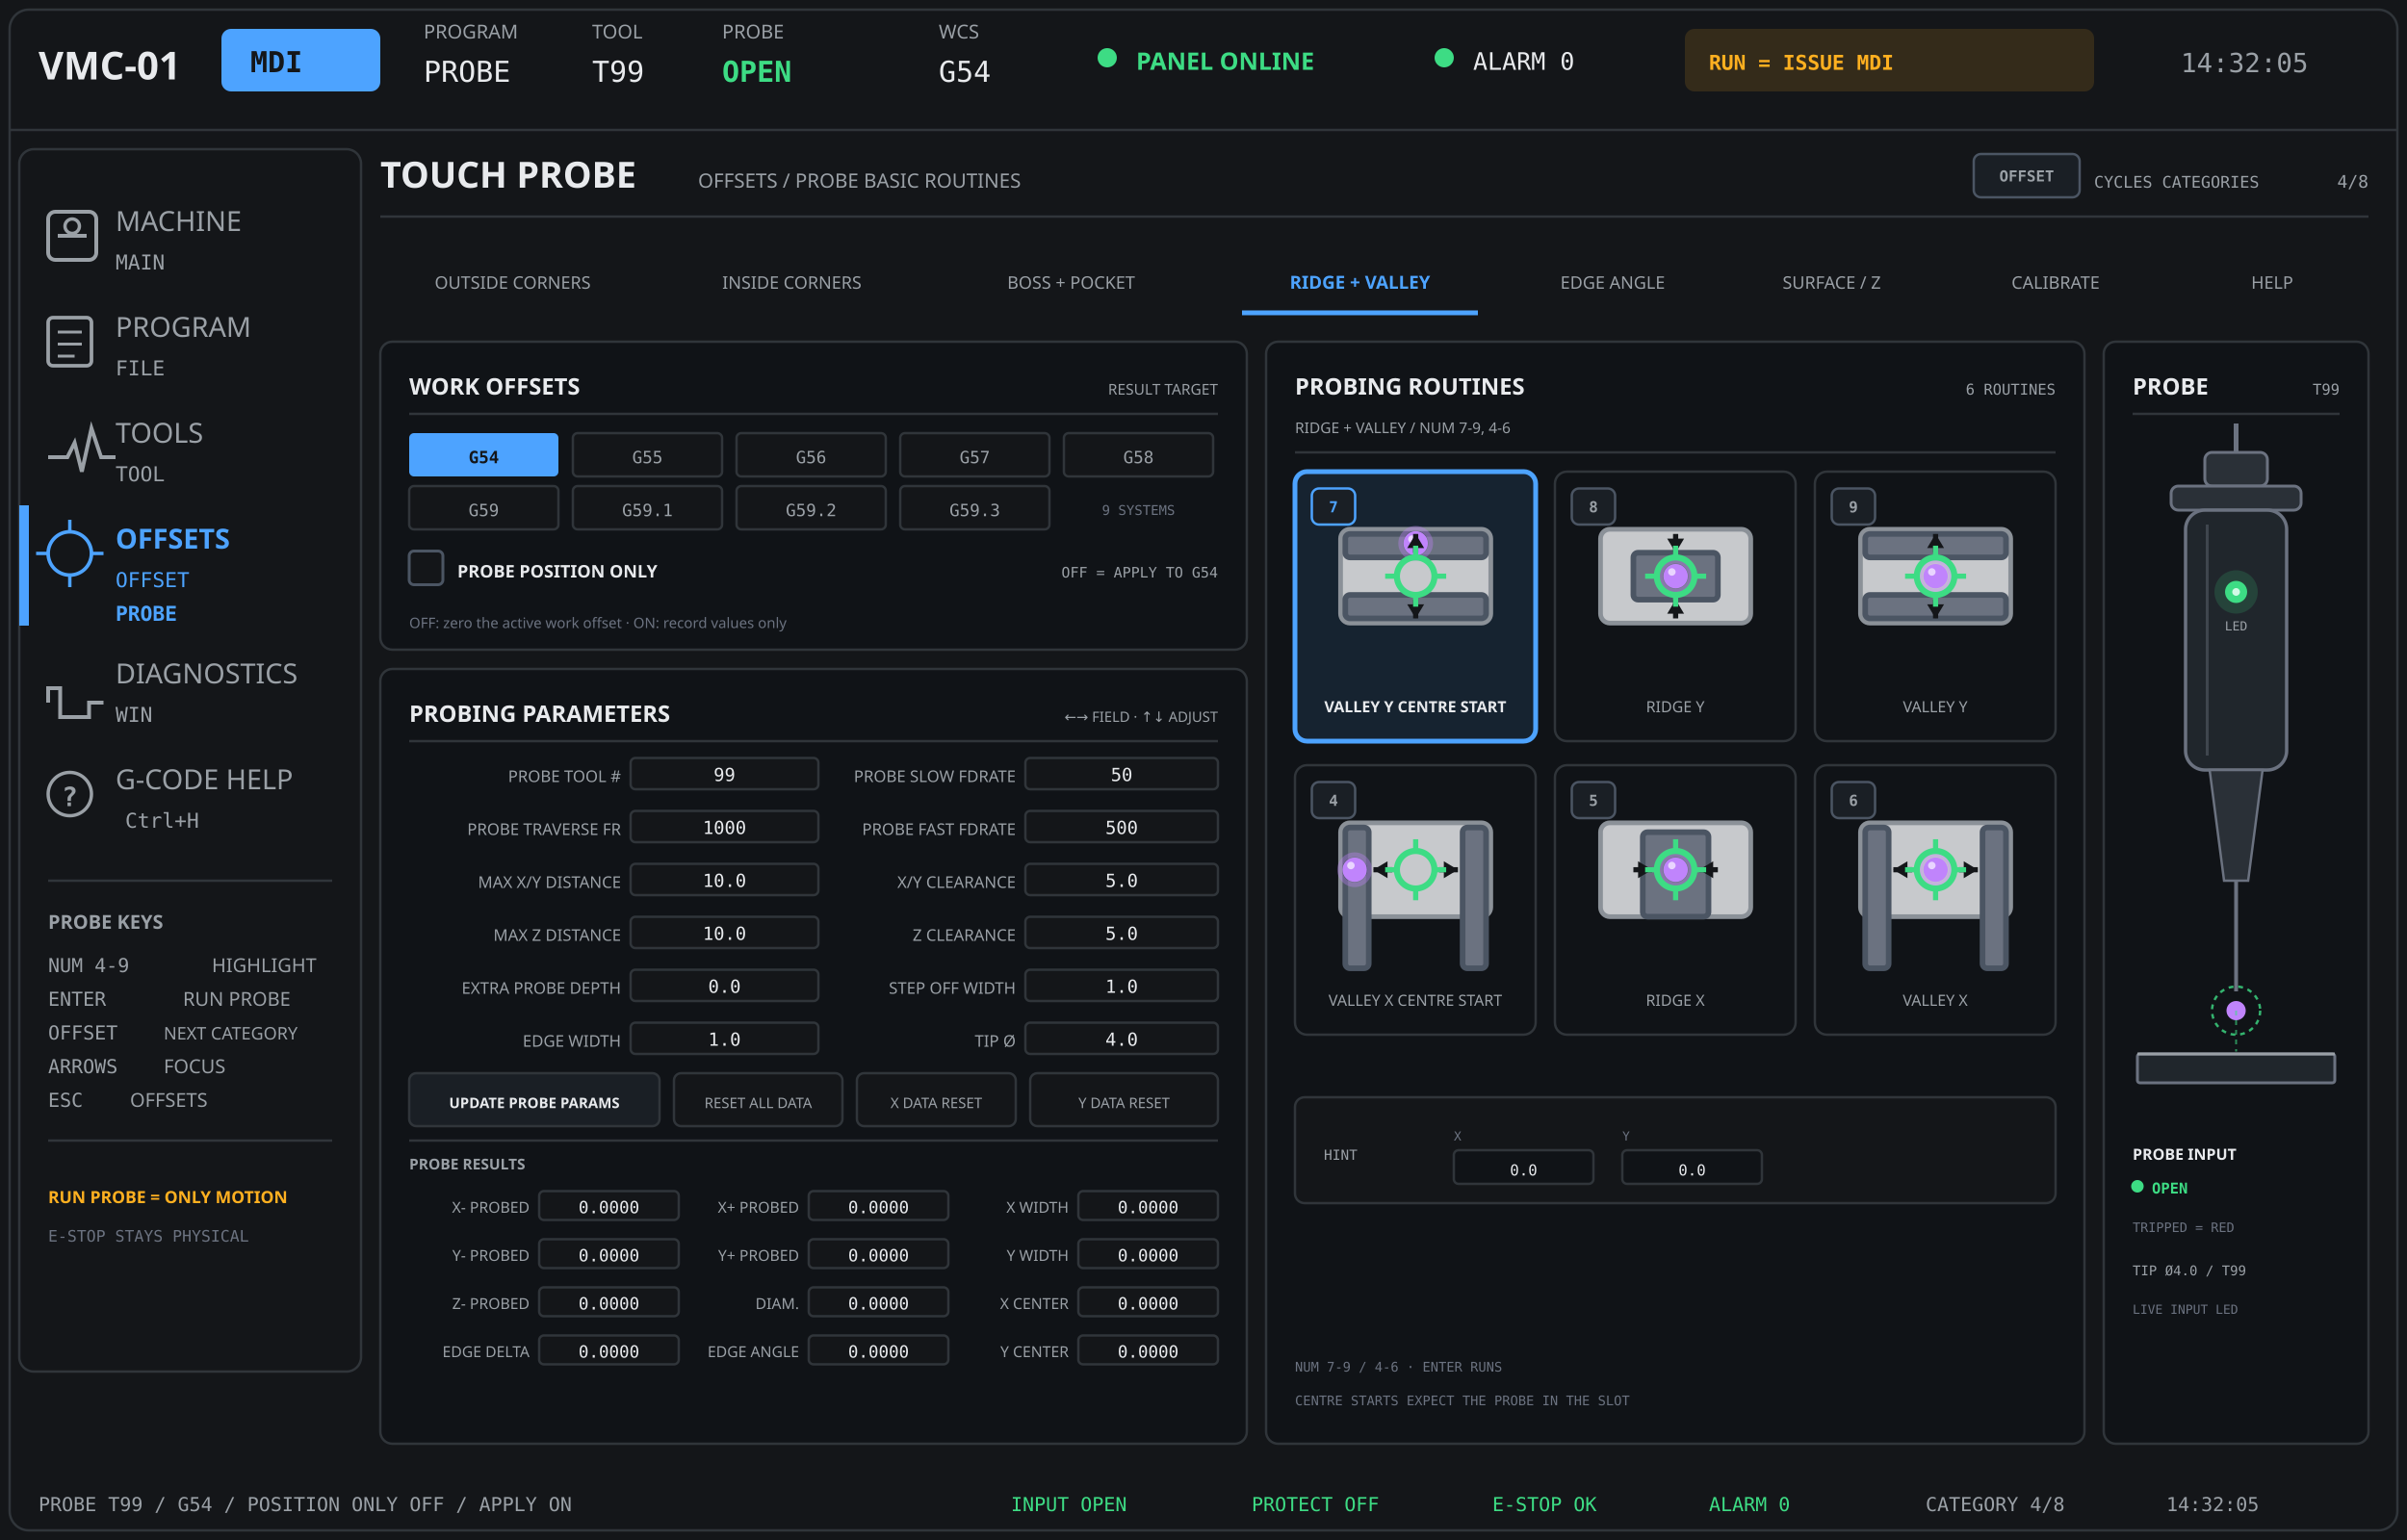
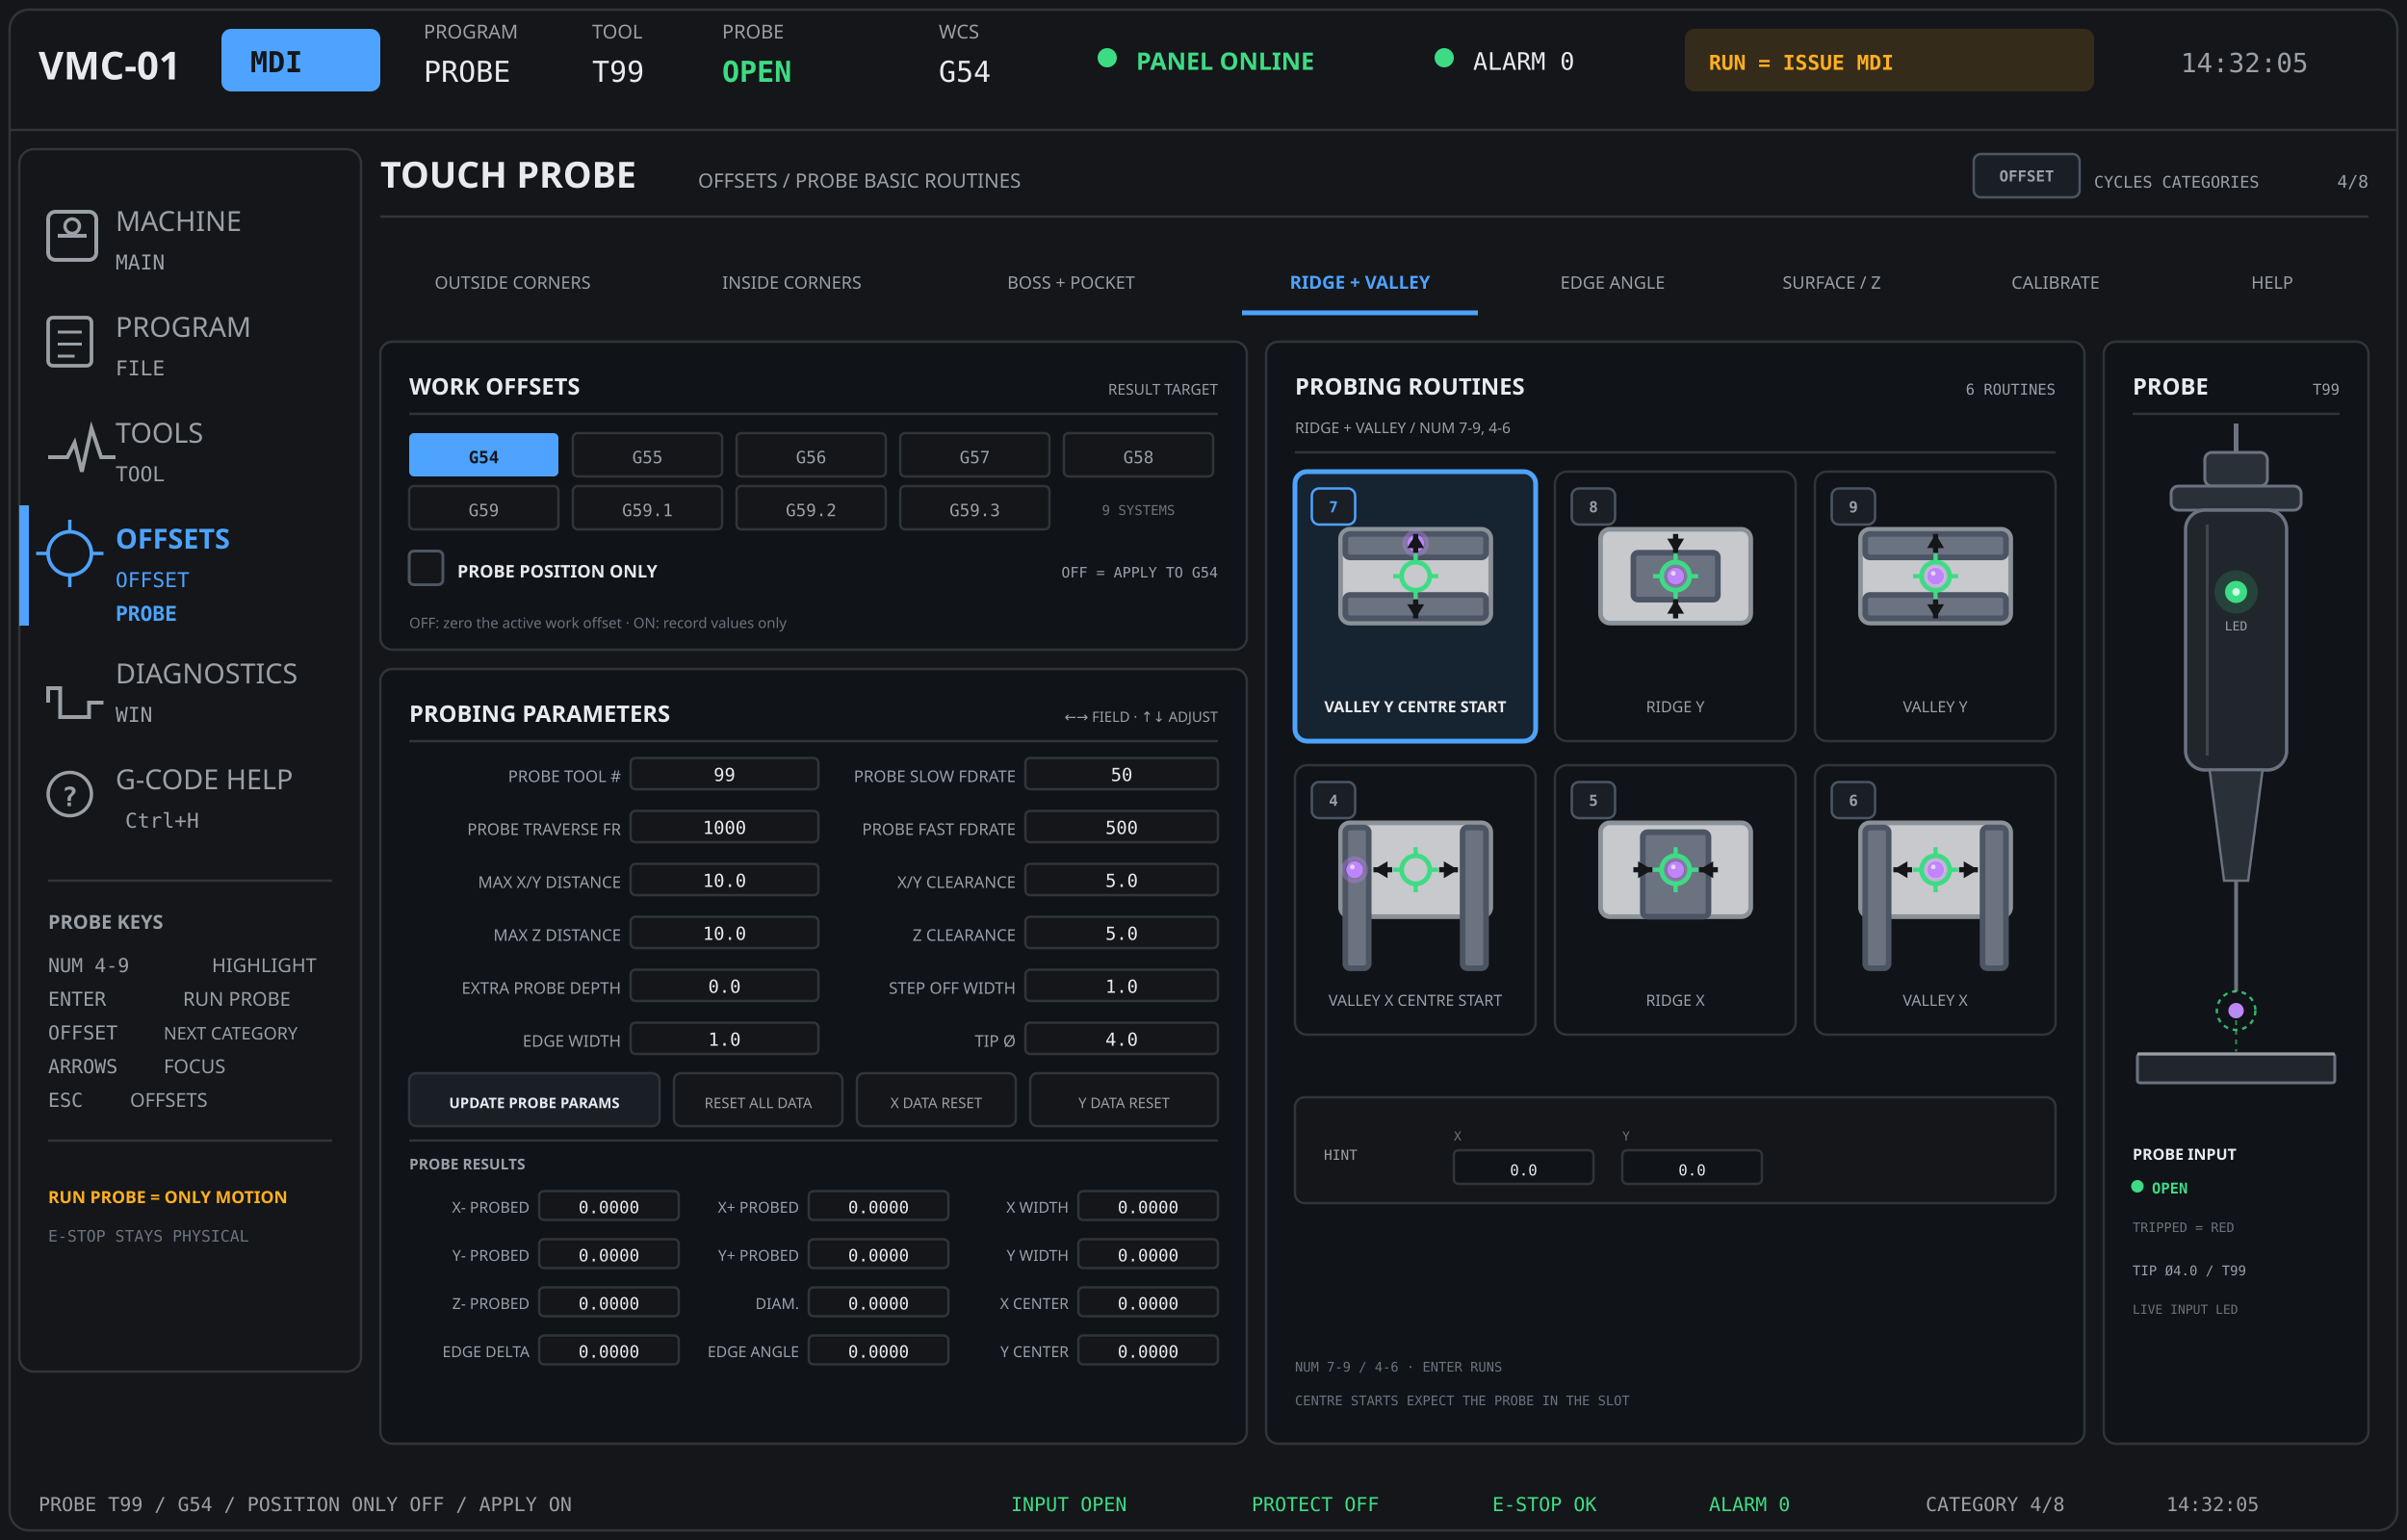
<svg xmlns="http://www.w3.org/2000/svg" viewBox="0 0 1000 640" width="1000" height="640">
  <rect x="0" y="0" width="1000" height="640" rx="0" fill="#141619" stroke="none" stroke-width="1" />
  <rect x="4" y="4" width="992" height="632" rx="8" fill="none" stroke="#30353a" stroke-width="1" />
  <line x1="4" y1="54" x2="996" y2="54" stroke="#30353a" stroke-width="1" />
  <text x="16" y="33" fill="#e8eaed" font-size="16" font-family="sans-serif" font-weight="700" text-anchor="start">VMC-01</text>
  <rect x="92" y="12" width="66" height="26" rx="4" fill="#4da3ff" stroke="none" stroke-width="1" />
  <text x="104" y="30" fill="#141619" font-size="12" font-family="monospace" font-weight="700" text-anchor="start">MDI</text>
  <text x="176" y="16" fill="#9aa0a6" font-size="8" font-family="sans-serif" text-anchor="start">PROGRAM</text>
  <text x="176" y="34" fill="#e8eaed" font-size="12" font-family="monospace" text-anchor="start">PROBE</text>
  <text x="246" y="16" fill="#9aa0a6" font-size="8" font-family="sans-serif" text-anchor="start">TOOL</text>
  <text x="246" y="34" fill="#e8eaed" font-size="12" font-family="monospace" text-anchor="start">T99</text>
  <text x="300" y="16" fill="#9aa0a6" font-size="8" font-family="sans-serif" text-anchor="start">PROBE</text>
  <text x="300" y="34" fill="#3ddc84" font-size="12" font-family="monospace" font-weight="700" text-anchor="start">OPEN</text>
  <text x="390" y="16" fill="#9aa0a6" font-size="8" font-family="sans-serif" text-anchor="start">WCS</text>
  <text x="390" y="34" fill="#e8eaed" font-size="12" font-family="monospace" text-anchor="start">G54</text>
  <circle cx="460" cy="24" r="4" fill="#3ddc84" />
  <text x="472" y="29" fill="#3ddc84" font-size="10" font-family="sans-serif" font-weight="700" text-anchor="start">PANEL ONLINE</text>
  <circle cx="600" cy="24" r="4" fill="#3ddc84" />
  <text x="612" y="29" fill="#e8eaed" font-size="10" font-family="monospace" text-anchor="start">ALARM 0</text>
  <rect x="700" y="12" width="170" height="26" rx="4" fill="#ffb020" stroke="none" stroke-width="0" opacity="0.14" />
  <text x="710" y="29" fill="#ffb020" font-size="8.5" font-family="monospace" font-weight="700" text-anchor="start">RUN = ISSUE MDI</text>
  <text x="906" y="30" fill="#9aa0a6" font-size="11" font-family="monospace" text-anchor="start">14:32:05</text>
  <rect x="8" y="62" width="142" height="508" rx="6" fill="#141619" stroke="#30353a" stroke-width="1" />
  <rect x="20" y="88" width="20" height="20" rx="3" fill="none" stroke="#9aa0a6" stroke-width="1.6" />
  <line x1="24" y1="98" x2="36" y2="98" stroke="#9aa0a6" stroke-width="1.6" />
  <circle cx="30" cy="94" r="3" fill="none" stroke="#9aa0a6" stroke-width="1.4" />
  <text x="48" y="96" fill="#9aa0a6" font-size="11.5" font-family="sans-serif" text-anchor="start">MACHINE</text>
  <text x="48" y="112" fill="#9aa0a6" font-size="8.5" font-family="monospace" text-anchor="start">MAIN</text>
  <rect x="20" y="132" width="18" height="20" rx="2" fill="none" stroke="#9aa0a6" stroke-width="1.5" />
  <line x1="24" y1="138" x2="34" y2="138" stroke="#9aa0a6" stroke-width="1.2" />
  <line x1="24" y1="143" x2="34" y2="143" stroke="#9aa0a6" stroke-width="1.2" />
  <line x1="24" y1="148" x2="31" y2="148" stroke="#9aa0a6" stroke-width="1.2" />
  <text x="48" y="140" fill="#9aa0a6" font-size="11.5" font-family="sans-serif" text-anchor="start">PROGRAM</text>
  <text x="48" y="156" fill="#9aa0a6" font-size="8.5" font-family="monospace" text-anchor="start">FILE</text>
  <path d="M20 190 L28 190 L31 184 L34 196 L38 178 L42 190 L48 190" fill="none" stroke="#9aa0a6" stroke-width="1.6" />
  <text x="48" y="184" fill="#9aa0a6" font-size="11.5" font-family="sans-serif" text-anchor="start">TOOLS</text>
  <text x="48" y="200" fill="#9aa0a6" font-size="8.5" font-family="monospace" text-anchor="start">TOOL</text>
  <rect x="8" y="210" width="4" height="50" rx="0" fill="#4da3ff" stroke="none" stroke-width="0" />
  <circle cx="29" cy="230" r="9" fill="none" stroke="#4da3ff" stroke-width="1.5" />
  <line x1="29" y1="216" x2="29" y2="221" stroke="#4da3ff" stroke-width="1.4" />
  <line x1="29" y1="239" x2="29" y2="244" stroke="#4da3ff" stroke-width="1.4" />
  <line x1="15" y1="230" x2="20" y2="230" stroke="#4da3ff" stroke-width="1.4" />
  <line x1="38" y1="230" x2="43" y2="230" stroke="#4da3ff" stroke-width="1.4" />
  <text x="48" y="228" fill="#4da3ff" font-size="11.5" font-family="sans-serif" font-weight="700" text-anchor="start">OFFSETS</text>
  <text x="48" y="244" fill="#4da3ff" font-size="8.5" font-family="monospace" text-anchor="start">OFFSET</text>
  <text x="48" y="258" fill="#4da3ff" font-size="8.5" font-family="monospace" font-weight="700" text-anchor="start">PROBE</text>
  <path d="M20 292 L20 286 L25 286 L25 298 L37 298 L37 292 L43 292" fill="none" stroke="#9aa0a6" stroke-width="1.6" />
  <text x="48" y="284" fill="#9aa0a6" font-size="11.5" font-family="sans-serif" text-anchor="start">DIAGNOSTICS</text>
  <text x="48" y="300" fill="#9aa0a6" font-size="8.5" font-family="monospace" text-anchor="start">WIN</text>
  <circle cx="29" cy="330" r="9" fill="none" stroke="#9aa0a6" stroke-width="1.4" />
  <text x="29" y="335" fill="#9aa0a6" font-size="11" font-family="monospace" font-weight="700" text-anchor="middle">?</text>
  <text x="48" y="328" fill="#9aa0a6" font-size="11.5" font-family="sans-serif" text-anchor="start">G-CODE HELP</text>
  <text x="52" y="344" fill="#9aa0a6" font-size="8.5" font-family="monospace" text-anchor="start">Ctrl+H</text>
  <line x1="20" y1="366" x2="138" y2="366" stroke="#30353a" stroke-width="1" />
  <text x="20" y="386" fill="#9aa0a6" font-size="8" font-family="sans-serif" font-weight="700" text-anchor="start">PROBE KEYS</text>
  <text x="20" y="404" fill="#9aa0a6" font-size="8" font-family="monospace" text-anchor="start">NUM 4-9</text>
  <text x="88" y="404" fill="#9aa0a6" font-size="8" font-family="sans-serif" text-anchor="start">HIGHLIGHT</text>
  <text x="20" y="418" fill="#9aa0a6" font-size="8" font-family="monospace" text-anchor="start">ENTER</text>
  <text x="76" y="418" fill="#9aa0a6" font-size="8" font-family="sans-serif" text-anchor="start">RUN PROBE</text>
  <text x="20" y="432" fill="#9aa0a6" font-size="8" font-family="monospace" text-anchor="start">OFFSET</text>
  <text x="68" y="432" fill="#9aa0a6" font-size="7.2" font-family="sans-serif" text-anchor="start">NEXT CATEGORY</text>
  <text x="20" y="446" fill="#9aa0a6" font-size="8" font-family="monospace" text-anchor="start">ARROWS</text>
  <text x="68" y="446" fill="#9aa0a6" font-size="8" font-family="sans-serif" text-anchor="start">FOCUS</text>
  <text x="20" y="460" fill="#9aa0a6" font-size="8" font-family="monospace" text-anchor="start">ESC</text>
  <text x="54" y="460" fill="#9aa0a6" font-size="8" font-family="sans-serif" text-anchor="start">OFFSETS</text>
  <line x1="20" y1="474" x2="138" y2="474" stroke="#30353a" stroke-width="1" />
  <text x="20" y="500" fill="#ffb020" font-size="7.0" font-family="sans-serif" font-weight="700" text-anchor="start">RUN PROBE = ONLY MOTION</text>
  <text x="20" y="516" fill="#6b7280" font-size="6.6" font-family="monospace" text-anchor="start">E-STOP STAYS PHYSICAL</text>
  <text x="158" y="78" fill="#e8eaed" font-size="15" font-family="sans-serif" font-weight="700" text-anchor="start">TOUCH PROBE</text>
  <text x="290" y="78" fill="#9aa0a6" font-size="8.2" font-family="sans-serif" text-anchor="start">OFFSETS / PROBE BASIC ROUTINES</text>
  <rect x="820" y="64" width="44" height="18" rx="3" fill="#1a1f25" stroke="#4b5563" stroke-width="1" />
  <text x="842.0" y="75.4" fill="#9aa0a6" font-size="6.3" font-family="monospace" font-weight="700" text-anchor="middle">OFFSET</text>
  <text x="870" y="78" fill="#9aa0a6" font-size="6.7" font-family="monospace" text-anchor="start">CYCLES CATEGORIES</text>
  <text x="984" y="78" fill="#9aa0a6" font-size="7.2" font-family="monospace" text-anchor="end">4/8</text>
  <line x1="158" y1="90" x2="984" y2="90" stroke="#30353a" stroke-width="1" />
  <text x="213.0" y="120" fill="#9aa0a6" font-size="7.2" font-family="sans-serif" text-anchor="middle">OUTSIDE CORNERS</text>
  <text x="329.0" y="120" fill="#9aa0a6" font-size="7.2" font-family="sans-serif" text-anchor="middle">INSIDE CORNERS</text>
  <text x="445.0" y="120" fill="#9aa0a6" font-size="7.2" font-family="sans-serif" text-anchor="middle">BOSS + POCKET</text>
  <text x="565.0" y="120" fill="#4da3ff" font-size="7.5" font-family="sans-serif" font-weight="700" text-anchor="middle">RIDGE + VALLEY</text>
  <line x1="516" y1="130" x2="614" y2="130" stroke="#4da3ff" stroke-width="2" />
  <text x="670.0" y="120" fill="#9aa0a6" font-size="7.2" font-family="sans-serif" text-anchor="middle">EDGE ANGLE</text>
  <text x="761.0" y="120" fill="#9aa0a6" font-size="7.2" font-family="sans-serif" text-anchor="middle">SURFACE / Z</text>
  <text x="854.0" y="120" fill="#9aa0a6" font-size="7.2" font-family="sans-serif" text-anchor="middle">CALIBRATE</text>
  <text x="944.0" y="120" fill="#9aa0a6" font-size="7.2" font-family="sans-serif" text-anchor="middle">HELP</text>
  <rect x="158" y="142" width="360" height="128" rx="5" fill="#101317" stroke="#30353a" stroke-width="1" />
  <text x="170" y="164" fill="#e8eaed" font-size="9.5" font-family="sans-serif" font-weight="700" text-anchor="start">WORK OFFSETS</text>
  <text x="506" y="164" fill="#9aa0a6" font-size="6.2" font-family="sans-serif" text-anchor="end">RESULT TARGET</text>
  <line x1="170" y1="172" x2="506" y2="172" stroke="#30353a" stroke-width="1" />
  <rect x="170" y="180" width="62" height="18" rx="2" fill="#4da3ff" stroke="none" stroke-width="1" />
  <text x="201" y="192.5" fill="#141619" font-size="7" font-family="monospace" font-weight="700" text-anchor="middle">G54</text>
  <rect x="238" y="180" width="62" height="18" rx="2" fill="#141619" stroke="#30353a" stroke-width="1" />
  <text x="269" y="192.5" fill="#9aa0a6" font-size="7" font-family="monospace" text-anchor="middle">G55</text>
  <rect x="306" y="180" width="62" height="18" rx="2" fill="#141619" stroke="#30353a" stroke-width="1" />
  <text x="337" y="192.5" fill="#9aa0a6" font-size="7" font-family="monospace" text-anchor="middle">G56</text>
  <rect x="374" y="180" width="62" height="18" rx="2" fill="#141619" stroke="#30353a" stroke-width="1" />
  <text x="405" y="192.5" fill="#9aa0a6" font-size="7" font-family="monospace" text-anchor="middle">G57</text>
  <rect x="442" y="180" width="62" height="18" rx="2" fill="#141619" stroke="#30353a" stroke-width="1" />
  <text x="473" y="192.5" fill="#9aa0a6" font-size="7" font-family="monospace" text-anchor="middle">G58</text>
  <rect x="170" y="202" width="62" height="18" rx="2" fill="#141619" stroke="#30353a" stroke-width="1" />
  <text x="201" y="214.5" fill="#9aa0a6" font-size="7" font-family="monospace" text-anchor="middle">G59</text>
  <rect x="238" y="202" width="62" height="18" rx="2" fill="#141619" stroke="#30353a" stroke-width="1" />
  <text x="269" y="214.5" fill="#9aa0a6" font-size="7" font-family="monospace" text-anchor="middle">G59.1</text>
  <rect x="306" y="202" width="62" height="18" rx="2" fill="#141619" stroke="#30353a" stroke-width="1" />
  <text x="337" y="214.5" fill="#9aa0a6" font-size="7" font-family="monospace" text-anchor="middle">G59.2</text>
  <rect x="374" y="202" width="62" height="18" rx="2" fill="#141619" stroke="#30353a" stroke-width="1" />
  <text x="405" y="214.5" fill="#9aa0a6" font-size="7" font-family="monospace" text-anchor="middle">G59.3</text>
  <text x="473" y="214" fill="#6b7280" font-size="5.6" font-family="monospace" text-anchor="middle">9 SYSTEMS</text>
  <rect x="170" y="229" width="14" height="14" rx="2" fill="#141619" stroke="#4b5563" stroke-width="1.2" />
  <text x="190" y="240" fill="#e8eaed" font-size="7.2" font-family="sans-serif" font-weight="700" text-anchor="start">PROBE POSITION ONLY</text>
  <text x="506" y="240" fill="#9aa0a6" font-size="6.0" font-family="monospace" text-anchor="end">OFF = APPLY TO G54</text>
  <text x="170" y="261" fill="#6b7280" font-size="6.0" font-family="sans-serif" text-anchor="start">OFF: zero the active work offset · ON: record values only</text>
  <rect x="158" y="278" width="360" height="322" rx="5" fill="#101317" stroke="#30353a" stroke-width="1" />
  <text x="170" y="300" fill="#e8eaed" font-size="9.5" font-family="sans-serif" font-weight="700" text-anchor="start">PROBING PARAMETERS</text>
  <text x="506" y="300" fill="#9aa0a6" font-size="5.9" font-family="sans-serif" text-anchor="end">←→ FIELD · ↑↓ ADJUST</text>
  <line x1="170" y1="308" x2="506" y2="308" stroke="#30353a" stroke-width="1" />
  <text x="258" y="325" fill="#9aa0a6" font-size="6.7" font-family="sans-serif" text-anchor="end">PROBE TOOL #</text>
  <rect x="262" y="315" width="78" height="13" rx="2" fill="#141619" stroke="#30353a" stroke-width="1" />
  <text x="301" y="324.6" fill="#e8eaed" font-size="7.5" font-family="monospace" text-anchor="middle">99</text>
  <text x="422" y="325" fill="#9aa0a6" font-size="6.7" font-family="sans-serif" text-anchor="end">PROBE SLOW FDRATE</text>
  <rect x="426" y="315" width="80" height="13" rx="2" fill="#141619" stroke="#30353a" stroke-width="1" />
  <text x="466" y="324.6" fill="#e8eaed" font-size="7.5" font-family="monospace" text-anchor="middle">50</text>
  <text x="258" y="347" fill="#9aa0a6" font-size="6.7" font-family="sans-serif" text-anchor="end">PROBE TRAVERSE FR</text>
  <rect x="262" y="337" width="78" height="13" rx="2" fill="#141619" stroke="#30353a" stroke-width="1" />
  <text x="301" y="346.6" fill="#e8eaed" font-size="7.5" font-family="monospace" text-anchor="middle">1000</text>
  <text x="422" y="347" fill="#9aa0a6" font-size="6.7" font-family="sans-serif" text-anchor="end">PROBE FAST FDRATE</text>
  <rect x="426" y="337" width="80" height="13" rx="2" fill="#141619" stroke="#30353a" stroke-width="1" />
  <text x="466" y="346.6" fill="#e8eaed" font-size="7.5" font-family="monospace" text-anchor="middle">500</text>
  <text x="258" y="369" fill="#9aa0a6" font-size="6.7" font-family="sans-serif" text-anchor="end">MAX X/Y DISTANCE</text>
  <rect x="262" y="359" width="78" height="13" rx="2" fill="#141619" stroke="#30353a" stroke-width="1" />
  <text x="301" y="368.6" fill="#e8eaed" font-size="7.5" font-family="monospace" text-anchor="middle">10.0</text>
  <text x="422" y="369" fill="#9aa0a6" font-size="6.7" font-family="sans-serif" text-anchor="end">X/Y CLEARANCE</text>
  <rect x="426" y="359" width="80" height="13" rx="2" fill="#141619" stroke="#30353a" stroke-width="1" />
  <text x="466" y="368.6" fill="#e8eaed" font-size="7.5" font-family="monospace" text-anchor="middle">5.0</text>
  <text x="258" y="391" fill="#9aa0a6" font-size="6.7" font-family="sans-serif" text-anchor="end">MAX Z DISTANCE</text>
  <rect x="262" y="381" width="78" height="13" rx="2" fill="#141619" stroke="#30353a" stroke-width="1" />
  <text x="301" y="390.6" fill="#e8eaed" font-size="7.5" font-family="monospace" text-anchor="middle">10.0</text>
  <text x="422" y="391" fill="#9aa0a6" font-size="6.7" font-family="sans-serif" text-anchor="end">Z CLEARANCE</text>
  <rect x="426" y="381" width="80" height="13" rx="2" fill="#141619" stroke="#30353a" stroke-width="1" />
  <text x="466" y="390.6" fill="#e8eaed" font-size="7.5" font-family="monospace" text-anchor="middle">5.0</text>
  <text x="258" y="413" fill="#9aa0a6" font-size="6.7" font-family="sans-serif" text-anchor="end">EXTRA PROBE DEPTH</text>
  <rect x="262" y="403" width="78" height="13" rx="2" fill="#141619" stroke="#30353a" stroke-width="1" />
  <text x="301" y="412.6" fill="#e8eaed" font-size="7.5" font-family="monospace" text-anchor="middle">0.0</text>
  <text x="422" y="413" fill="#9aa0a6" font-size="6.7" font-family="sans-serif" text-anchor="end">STEP OFF WIDTH</text>
  <rect x="426" y="403" width="80" height="13" rx="2" fill="#141619" stroke="#30353a" stroke-width="1" />
  <text x="466" y="412.6" fill="#e8eaed" font-size="7.5" font-family="monospace" text-anchor="middle">1.0</text>
  <text x="258" y="435" fill="#9aa0a6" font-size="6.7" font-family="sans-serif" text-anchor="end">EDGE WIDTH</text>
  <rect x="262" y="425" width="78" height="13" rx="2" fill="#141619" stroke="#30353a" stroke-width="1" />
  <text x="301" y="434.6" fill="#e8eaed" font-size="7.5" font-family="monospace" text-anchor="middle">1.0</text>
  <text x="422" y="435" fill="#9aa0a6" font-size="6.7" font-family="sans-serif" text-anchor="end">TIP Ø</text>
  <rect x="426" y="425" width="80" height="13" rx="2" fill="#141619" stroke="#30353a" stroke-width="1" />
  <text x="466" y="434.6" fill="#e8eaed" font-size="7.5" font-family="monospace" text-anchor="middle">4.0</text>
  <rect x="170" y="446" width="104" height="22" rx="3" fill="#1a1f25" stroke="#30353a" stroke-width="1" />
  <text x="222" y="460.5" fill="#e8eaed" font-size="6.0" font-family="sans-serif" font-weight="700" text-anchor="middle">UPDATE PROBE PARAMS</text>
  <rect x="280" y="446" width="70" height="22" rx="3" fill="#141619" stroke="#30353a" stroke-width="1" />
  <text x="315" y="460.5" fill="#9aa0a6" font-size="6.0" font-family="sans-serif" text-anchor="middle">RESET ALL DATA</text>
  <rect x="356" y="446" width="66" height="22" rx="3" fill="#141619" stroke="#30353a" stroke-width="1" />
  <text x="389" y="460.5" fill="#9aa0a6" font-size="6.0" font-family="sans-serif" text-anchor="middle">X DATA RESET</text>
  <rect x="428" y="446" width="78" height="22" rx="3" fill="#141619" stroke="#30353a" stroke-width="1" />
  <text x="467" y="460.5" fill="#9aa0a6" font-size="6.0" font-family="sans-serif" text-anchor="middle">Y DATA RESET</text>
  <line x1="170" y1="474" x2="506" y2="474" stroke="#30353a" stroke-width="1" />
  <text x="170" y="486" fill="#9aa0a6" font-size="6.2" font-family="sans-serif" font-weight="700" text-anchor="start">PROBE RESULTS</text>
  <text x="220" y="504" fill="#9aa0a6" font-size="6.3" font-family="sans-serif" text-anchor="end">X- PROBED</text>
  <rect x="224" y="495" width="58" height="12" rx="2" fill="#141619" stroke="#30353a" stroke-width="1" />
  <text x="253" y="504.2" fill="#e8eaed" font-size="7.0" font-family="monospace" text-anchor="middle">0.0000</text>
  <text x="332" y="504" fill="#9aa0a6" font-size="6.3" font-family="sans-serif" text-anchor="end">X+ PROBED</text>
  <rect x="336" y="495" width="58" height="12" rx="2" fill="#141619" stroke="#30353a" stroke-width="1" />
  <text x="365" y="504.2" fill="#e8eaed" font-size="7.0" font-family="monospace" text-anchor="middle">0.0000</text>
  <text x="444" y="504" fill="#9aa0a6" font-size="6.3" font-family="sans-serif" text-anchor="end">X WIDTH</text>
  <rect x="448" y="495" width="58" height="12" rx="2" fill="#141619" stroke="#30353a" stroke-width="1" />
  <text x="477" y="504.2" fill="#e8eaed" font-size="7.0" font-family="monospace" text-anchor="middle">0.0000</text>
  <text x="220" y="524" fill="#9aa0a6" font-size="6.3" font-family="sans-serif" text-anchor="end">Y- PROBED</text>
  <rect x="224" y="515" width="58" height="12" rx="2" fill="#141619" stroke="#30353a" stroke-width="1" />
  <text x="253" y="524.2" fill="#e8eaed" font-size="7.0" font-family="monospace" text-anchor="middle">0.0000</text>
  <text x="332" y="524" fill="#9aa0a6" font-size="6.3" font-family="sans-serif" text-anchor="end">Y+ PROBED</text>
  <rect x="336" y="515" width="58" height="12" rx="2" fill="#141619" stroke="#30353a" stroke-width="1" />
  <text x="365" y="524.2" fill="#e8eaed" font-size="7.0" font-family="monospace" text-anchor="middle">0.0000</text>
  <text x="444" y="524" fill="#9aa0a6" font-size="6.3" font-family="sans-serif" text-anchor="end">Y WIDTH</text>
  <rect x="448" y="515" width="58" height="12" rx="2" fill="#141619" stroke="#30353a" stroke-width="1" />
  <text x="477" y="524.2" fill="#e8eaed" font-size="7.0" font-family="monospace" text-anchor="middle">0.0000</text>
  <text x="220" y="544" fill="#9aa0a6" font-size="6.3" font-family="sans-serif" text-anchor="end">Z- PROBED</text>
  <rect x="224" y="535" width="58" height="12" rx="2" fill="#141619" stroke="#30353a" stroke-width="1" />
  <text x="253" y="544.2" fill="#e8eaed" font-size="7.0" font-family="monospace" text-anchor="middle">0.0000</text>
  <text x="332" y="544" fill="#9aa0a6" font-size="6.3" font-family="sans-serif" text-anchor="end">DIAM.</text>
  <rect x="336" y="535" width="58" height="12" rx="2" fill="#141619" stroke="#30353a" stroke-width="1" />
  <text x="365" y="544.2" fill="#e8eaed" font-size="7.0" font-family="monospace" text-anchor="middle">0.0000</text>
  <text x="444" y="544" fill="#9aa0a6" font-size="6.3" font-family="sans-serif" text-anchor="end">X CENTER</text>
  <rect x="448" y="535" width="58" height="12" rx="2" fill="#141619" stroke="#30353a" stroke-width="1" />
  <text x="477" y="544.2" fill="#e8eaed" font-size="7.0" font-family="monospace" text-anchor="middle">0.0000</text>
  <text x="220" y="564" fill="#9aa0a6" font-size="6.3" font-family="sans-serif" text-anchor="end">EDGE DELTA</text>
  <rect x="224" y="555" width="58" height="12" rx="2" fill="#141619" stroke="#30353a" stroke-width="1" />
  <text x="253" y="564.2" fill="#e8eaed" font-size="7.0" font-family="monospace" text-anchor="middle">0.0000</text>
  <text x="332" y="564" fill="#9aa0a6" font-size="6.3" font-family="sans-serif" text-anchor="end">EDGE ANGLE</text>
  <rect x="336" y="555" width="58" height="12" rx="2" fill="#141619" stroke="#30353a" stroke-width="1" />
  <text x="365" y="564.2" fill="#e8eaed" font-size="7.0" font-family="monospace" text-anchor="middle">0.0000</text>
  <text x="444" y="564" fill="#9aa0a6" font-size="6.3" font-family="sans-serif" text-anchor="end">Y CENTER</text>
  <rect x="448" y="555" width="58" height="12" rx="2" fill="#141619" stroke="#30353a" stroke-width="1" />
  <text x="477" y="564.2" fill="#e8eaed" font-size="7.0" font-family="monospace" text-anchor="middle">0.0000</text>
  <rect x="874" y="142" width="110" height="458" rx="5" fill="#101317" stroke="#30353a" stroke-width="1" />
  <text x="886" y="164" fill="#e8eaed" font-size="9.5" font-family="sans-serif" font-weight="700" text-anchor="start">PROBE</text>
  <text x="972" y="164" fill="#9aa0a6" font-size="6.2" font-family="monospace" text-anchor="end">T99</text>
  <line x1="886" y1="172" x2="972" y2="172" stroke="#30353a" stroke-width="1" />
  <line x1="929" y1="176" x2="929" y2="188" stroke="#6b7280" stroke-width="2" />
  <rect x="916" y="188" width="26" height="14" rx="3" fill="#2a3037" stroke="#6b7280" stroke-width="1.2" />
  <rect x="902" y="202" width="54" height="10" rx="3" fill="#2a3037" stroke="#6b7280" stroke-width="1.2" />
  <rect x="908" y="212" width="42" height="108" rx="8" fill="#20262c" stroke="#6b7280" stroke-width="1.4" />
  <line x1="917" y1="218" x2="917" y2="314" stroke="#3f464e" stroke-width="1.2" />
  <circle cx="929" cy="246" r="9" fill="#3ddc84" opacity="0.16" />
  <circle cx="929" cy="246" r="4.6" fill="#3ddc84" />
  <circle cx="929" cy="246" r="1.6" fill="#d1fae5" />
  <text x="929" y="262" fill="#9aa0a6" font-size="5.2" font-family="monospace" text-anchor="middle">LED</text>
  <path d="M918 320 L940 320 L934 366 L924 366 Z" fill="#2a3037" stroke="#6b7280" stroke-width="1" />
  <line x1="929" y1="366" x2="929" y2="412" stroke="#6b7280" stroke-width="1.6" />
-   <circle cx="929" cy="420" r="4" fill="#c084fc" />
-   <circle cx="929" cy="420" r="10" fill="none" stroke="#3ddc84" stroke-width="1" stroke-dasharray="2 2" opacity="0.8" />
+   <circle cx="929" cy="420" r="3.2" fill="#c084fc" />
+   <circle cx="929" cy="420" r="8" fill="none" stroke="#3ddc84" stroke-width="1" stroke-dasharray="2 2" opacity="0.8" />
  <line x1="929" y1="420" x2="929" y2="437" stroke="#3ddc84" stroke-width="0.8" stroke-dasharray="2 2" opacity="0.6" />
  <rect x="888" y="438" width="82" height="12" rx="1" fill="#20262c" stroke="#6b7280" stroke-width="1.2" />
  <line x1="888" y1="438" x2="970" y2="438" stroke="#9aa0a6" stroke-width="1.2" />
  <text x="886" y="482" fill="#e8eaed" font-size="6.4" font-family="sans-serif" font-weight="700" text-anchor="start">PROBE INPUT</text>
  <circle cx="888" cy="493" r="2.6" fill="#3ddc84" />
  <text x="894" y="496" fill="#3ddc84" font-size="6.2" font-family="monospace" font-weight="700" text-anchor="start">OPEN</text>
  <text x="886" y="512" fill="#6b7280" font-size="5.4" font-family="monospace" text-anchor="start">TRIPPED = RED</text>
  <text x="886" y="530" fill="#9aa0a6" font-size="5.6" font-family="monospace" text-anchor="start">TIP Ø4.0 / T99</text>
  <text x="886" y="546" fill="#6b7280" font-size="5.2" font-family="monospace" text-anchor="start">LIVE INPUT LED</text>
  <rect x="526" y="142" width="340" height="458" rx="5" fill="#101317" stroke="#30353a" stroke-width="1" />
  <text x="538" y="164" fill="#e8eaed" font-size="9.5" font-family="sans-serif" font-weight="700" text-anchor="start">PROBING ROUTINES</text>
  <text x="854" y="164" fill="#9aa0a6" font-size="6.2" font-family="monospace" text-anchor="end">6 ROUTINES</text>
  <text x="538" y="180" fill="#9aa0a6" font-size="6.2" font-family="sans-serif" text-anchor="start">RIDGE + VALLEY / NUM 7-9, 4-6</text>
  <line x1="538" y1="188" x2="854" y2="188" stroke="#30353a" stroke-width="1" />
  <rect x="538" y="196" width="100" height="112" rx="5" fill="#4da3ff" fill-opacity="0.11" stroke="#4da3ff" stroke-width="2" />
  <rect x="545" y="203" width="18" height="15" rx="3" fill="#1a1f25" stroke="#4da3ff" stroke-width="1" />
  <text x="554.0" y="212.9" fill="#4da3ff" font-size="6.3" font-family="monospace" font-weight="700" text-anchor="middle">7</text>
  <g transform="translate(555.0,218) scale(1.95)">
    <rect x="1" y="1" width="32" height="20" rx="2" fill="#c7c9cc" stroke="#8b9198" stroke-width="1" />
    <rect x="2" y="2" width="30" height="5" rx="1" fill="#6b7280" stroke="#4b5563" stroke-width="1.2" />
    <rect x="2" y="15" width="30" height="5" rx="1" fill="#6b7280" stroke="#4b5563" stroke-width="1.2" />
-     <circle cx="17" cy="4" r="3.2" fill="none" stroke="#c084fc" stroke-width="1" opacity="0.35" />
-     <circle cx="17" cy="4" r="2.6" fill="#c084fc" />
-     <circle cx="16.2" cy="3.1" r="0.8" fill="#e9d5ff" />
+     <circle cx="17" cy="4" r="2.4" fill="none" stroke="#c084fc" stroke-width="0.9" opacity="0.35" />
+     <circle cx="17" cy="4" r="1.8" fill="#c084fc" />
+     <circle cx="16.5" cy="3.4" r="0.5" fill="#e9d5ff" />
    <line x1="17" y1="6" x2="17" y2="2" stroke="#141619" stroke-width="1.1" />
    <polygon points="17,2 15.2,5 18.8,5" fill="#141619" />
    <line x1="17" y1="16" x2="17" y2="20" stroke="#141619" stroke-width="1.1" />
    <polygon points="17,20 15.2,17 18.8,17" fill="#141619" />
-     <circle cx="17" cy="11" r="4.0" fill="none" stroke="#3ddc84" stroke-width="1.3" />
-     <line x1="17" y1="7.0" x2="17" y2="4.5" stroke="#3ddc84" stroke-width="1.1" />
-     <line x1="17" y1="15.0" x2="17" y2="17.5" stroke="#3ddc84" stroke-width="1.1" />
-     <line x1="13.0" y1="11" x2="10.5" y2="11" stroke="#3ddc84" stroke-width="1.1" />
-     <line x1="21.0" y1="11" x2="23.5" y2="11" stroke="#3ddc84" stroke-width="1.1" />
+     <circle cx="17" cy="11" r="3.0" fill="none" stroke="#3ddc84" stroke-width="1.0" />
+     <line x1="17" y1="8.0" x2="17" y2="6.2" stroke="#3ddc84" stroke-width="0.9" />
+     <line x1="17" y1="14.0" x2="17" y2="15.8" stroke="#3ddc84" stroke-width="0.9" />
+     <line x1="14.0" y1="11" x2="12.2" y2="11" stroke="#3ddc84" stroke-width="0.9" />
+     <line x1="20.0" y1="11" x2="21.8" y2="11" stroke="#3ddc84" stroke-width="0.9" />
  </g>
  <text x="588.0" y="296" fill="#e8eaed" font-size="6.4" font-family="sans-serif" font-weight="700" text-anchor="middle">VALLEY Y CENTRE START</text>
  <rect x="646" y="196" width="100" height="112" rx="5" fill="#101317" stroke="#30353a" stroke-width="1" />
  <rect x="653" y="203" width="18" height="15" rx="3" fill="#1a1f25" stroke="#4b5563" stroke-width="1" />
  <text x="662.0" y="212.9" fill="#9aa0a6" font-size="6.3" font-family="monospace" font-weight="700" text-anchor="middle">8</text>
  <g transform="translate(663.0,218) scale(1.95)">
    <rect x="1" y="1" width="32" height="20" rx="2" fill="#c7c9cc" stroke="#8b9198" stroke-width="1" />
    <rect x="8" y="6" width="18" height="10" rx="1" fill="#6b7280" stroke="#4b5563" stroke-width="1.2" />
    <line x1="17" y1="2" x2="17" y2="6" stroke="#141619" stroke-width="1.1" />
    <polygon points="17,6 15.2,3 18.8,3" fill="#141619" />
    <line x1="17" y1="20" x2="17" y2="16" stroke="#141619" stroke-width="1.1" />
    <polygon points="17,16 15.2,19 18.8,19" fill="#141619" />
-     <circle cx="17" cy="11" r="3.2" fill="none" stroke="#c084fc" stroke-width="1" opacity="0.35" />
-     <circle cx="17" cy="11" r="2.6" fill="#c084fc" />
-     <circle cx="16.2" cy="10.1" r="0.8" fill="#e9d5ff" />
-     <circle cx="17" cy="11" r="4.0" fill="none" stroke="#3ddc84" stroke-width="1.3" />
-     <line x1="17" y1="7.0" x2="17" y2="4.5" stroke="#3ddc84" stroke-width="1.1" />
-     <line x1="17" y1="15.0" x2="17" y2="17.5" stroke="#3ddc84" stroke-width="1.1" />
-     <line x1="13.0" y1="11" x2="10.5" y2="11" stroke="#3ddc84" stroke-width="1.1" />
-     <line x1="21.0" y1="11" x2="23.5" y2="11" stroke="#3ddc84" stroke-width="1.1" />
+     <circle cx="17" cy="11" r="2.4" fill="none" stroke="#c084fc" stroke-width="0.9" opacity="0.35" />
+     <circle cx="17" cy="11" r="1.8" fill="#c084fc" />
+     <circle cx="16.5" cy="10.4" r="0.5" fill="#e9d5ff" />
+     <circle cx="17" cy="11" r="3.0" fill="none" stroke="#3ddc84" stroke-width="1.0" />
+     <line x1="17" y1="8.0" x2="17" y2="6.2" stroke="#3ddc84" stroke-width="0.9" />
+     <line x1="17" y1="14.0" x2="17" y2="15.8" stroke="#3ddc84" stroke-width="0.9" />
+     <line x1="14.0" y1="11" x2="12.2" y2="11" stroke="#3ddc84" stroke-width="0.9" />
+     <line x1="20.0" y1="11" x2="21.8" y2="11" stroke="#3ddc84" stroke-width="0.9" />
  </g>
  <text x="696.0" y="296" fill="#9aa0a6" font-size="6.4" font-family="sans-serif" text-anchor="middle">RIDGE Y</text>
  <rect x="754" y="196" width="100" height="112" rx="5" fill="#101317" stroke="#30353a" stroke-width="1" />
  <rect x="761" y="203" width="18" height="15" rx="3" fill="#1a1f25" stroke="#4b5563" stroke-width="1" />
  <text x="770.0" y="212.9" fill="#9aa0a6" font-size="6.3" font-family="monospace" font-weight="700" text-anchor="middle">9</text>
  <g transform="translate(771.0,218) scale(1.95)">
    <rect x="1" y="1" width="32" height="20" rx="2" fill="#c7c9cc" stroke="#8b9198" stroke-width="1" />
    <rect x="2" y="2" width="30" height="5" rx="1" fill="#6b7280" stroke="#4b5563" stroke-width="1.2" />
    <rect x="2" y="15" width="30" height="5" rx="1" fill="#6b7280" stroke="#4b5563" stroke-width="1.2" />
    <line x1="17" y1="6" x2="17" y2="2" stroke="#141619" stroke-width="1.1" />
    <polygon points="17,2 15.2,5 18.8,5" fill="#141619" />
    <line x1="17" y1="16" x2="17" y2="20" stroke="#141619" stroke-width="1.1" />
    <polygon points="17,20 15.2,17 18.8,17" fill="#141619" />
-     <circle cx="17" cy="11" r="3.2" fill="none" stroke="#c084fc" stroke-width="1" opacity="0.35" />
-     <circle cx="17" cy="11" r="2.6" fill="#c084fc" />
-     <circle cx="16.2" cy="10.1" r="0.8" fill="#e9d5ff" />
-     <circle cx="17" cy="11" r="4.0" fill="none" stroke="#3ddc84" stroke-width="1.3" />
-     <line x1="17" y1="7.0" x2="17" y2="4.5" stroke="#3ddc84" stroke-width="1.1" />
-     <line x1="17" y1="15.0" x2="17" y2="17.5" stroke="#3ddc84" stroke-width="1.1" />
-     <line x1="13.0" y1="11" x2="10.5" y2="11" stroke="#3ddc84" stroke-width="1.1" />
-     <line x1="21.0" y1="11" x2="23.5" y2="11" stroke="#3ddc84" stroke-width="1.1" />
+     <circle cx="17" cy="11" r="2.4" fill="none" stroke="#c084fc" stroke-width="0.9" opacity="0.35" />
+     <circle cx="17" cy="11" r="1.8" fill="#c084fc" />
+     <circle cx="16.5" cy="10.4" r="0.5" fill="#e9d5ff" />
+     <circle cx="17" cy="11" r="3.0" fill="none" stroke="#3ddc84" stroke-width="1.0" />
+     <line x1="17" y1="8.0" x2="17" y2="6.2" stroke="#3ddc84" stroke-width="0.9" />
+     <line x1="17" y1="14.0" x2="17" y2="15.8" stroke="#3ddc84" stroke-width="0.9" />
+     <line x1="14.0" y1="11" x2="12.2" y2="11" stroke="#3ddc84" stroke-width="0.9" />
+     <line x1="20.0" y1="11" x2="21.8" y2="11" stroke="#3ddc84" stroke-width="0.9" />
  </g>
  <text x="804.0" y="296" fill="#9aa0a6" font-size="6.4" font-family="sans-serif" text-anchor="middle">VALLEY Y</text>
  <rect x="538" y="318" width="100" height="112" rx="5" fill="#101317" stroke="#30353a" stroke-width="1" />
  <rect x="545" y="325" width="18" height="15" rx="3" fill="#1a1f25" stroke="#4b5563" stroke-width="1" />
  <text x="554.0" y="334.9" fill="#9aa0a6" font-size="6.3" font-family="monospace" font-weight="700" text-anchor="middle">4</text>
  <g transform="translate(555.0,340) scale(1.95)">
    <rect x="1" y="1" width="32" height="20" rx="2" fill="#c7c9cc" stroke="#8b9198" stroke-width="1" />
    <rect x="2" y="2" width="5" height="30" rx="1" fill="#6b7280" stroke="#4b5563" stroke-width="1.2" />
    <rect x="27" y="2" width="5" height="30" rx="1" fill="#6b7280" stroke="#4b5563" stroke-width="1.2" />
-     <circle cx="4" cy="11" r="3.2" fill="none" stroke="#c084fc" stroke-width="1" opacity="0.35" />
-     <circle cx="4" cy="11" r="2.6" fill="#c084fc" />
-     <circle cx="3.2" cy="10.1" r="0.8" fill="#e9d5ff" />
+     <circle cx="4" cy="11" r="2.4" fill="none" stroke="#c084fc" stroke-width="0.9" opacity="0.35" />
+     <circle cx="4" cy="11" r="1.8" fill="#c084fc" />
+     <circle cx="3.5" cy="10.4" r="0.5" fill="#e9d5ff" />
    <line x1="12" y1="11" x2="8" y2="11" stroke="#141619" stroke-width="1.1" />
    <polygon points="8,11 11,9.2 11,12.8" fill="#141619" />
    <line x1="22" y1="11" x2="26" y2="11" stroke="#141619" stroke-width="1.1" />
    <polygon points="26,11 23,9.2 23,12.8" fill="#141619" />
-     <circle cx="17" cy="11" r="4.0" fill="none" stroke="#3ddc84" stroke-width="1.3" />
-     <line x1="17" y1="7.0" x2="17" y2="4.5" stroke="#3ddc84" stroke-width="1.1" />
-     <line x1="17" y1="15.0" x2="17" y2="17.5" stroke="#3ddc84" stroke-width="1.1" />
-     <line x1="13.0" y1="11" x2="10.5" y2="11" stroke="#3ddc84" stroke-width="1.1" />
-     <line x1="21.0" y1="11" x2="23.5" y2="11" stroke="#3ddc84" stroke-width="1.1" />
+     <circle cx="17" cy="11" r="3.0" fill="none" stroke="#3ddc84" stroke-width="1.0" />
+     <line x1="17" y1="8.0" x2="17" y2="6.2" stroke="#3ddc84" stroke-width="0.9" />
+     <line x1="17" y1="14.0" x2="17" y2="15.8" stroke="#3ddc84" stroke-width="0.9" />
+     <line x1="14.0" y1="11" x2="12.2" y2="11" stroke="#3ddc84" stroke-width="0.9" />
+     <line x1="20.0" y1="11" x2="21.8" y2="11" stroke="#3ddc84" stroke-width="0.9" />
  </g>
  <text x="588.0" y="418" fill="#9aa0a6" font-size="6.4" font-family="sans-serif" text-anchor="middle">VALLEY X CENTRE START</text>
  <rect x="646" y="318" width="100" height="112" rx="5" fill="#101317" stroke="#30353a" stroke-width="1" />
  <rect x="653" y="325" width="18" height="15" rx="3" fill="#1a1f25" stroke="#4b5563" stroke-width="1" />
  <text x="662.0" y="334.9" fill="#9aa0a6" font-size="6.3" font-family="monospace" font-weight="700" text-anchor="middle">5</text>
  <g transform="translate(663.0,340) scale(1.95)">
    <rect x="1" y="1" width="32" height="20" rx="2" fill="#c7c9cc" stroke="#8b9198" stroke-width="1" />
    <rect x="10" y="3" width="14" height="18" rx="1" fill="#6b7280" stroke="#4b5563" stroke-width="1.2" />
    <line x1="8" y1="11" x2="12" y2="11" stroke="#141619" stroke-width="1.1" />
    <polygon points="12,11 9,9.2 9,12.8" fill="#141619" />
    <line x1="26" y1="11" x2="22" y2="11" stroke="#141619" stroke-width="1.1" />
    <polygon points="22,11 25,9.2 25,12.8" fill="#141619" />
-     <circle cx="17" cy="11" r="3.2" fill="none" stroke="#c084fc" stroke-width="1" opacity="0.35" />
-     <circle cx="17" cy="11" r="2.6" fill="#c084fc" />
-     <circle cx="16.2" cy="10.1" r="0.8" fill="#e9d5ff" />
-     <circle cx="17" cy="11" r="4.0" fill="none" stroke="#3ddc84" stroke-width="1.3" />
-     <line x1="17" y1="7.0" x2="17" y2="4.5" stroke="#3ddc84" stroke-width="1.1" />
-     <line x1="17" y1="15.0" x2="17" y2="17.5" stroke="#3ddc84" stroke-width="1.1" />
-     <line x1="13.0" y1="11" x2="10.5" y2="11" stroke="#3ddc84" stroke-width="1.1" />
-     <line x1="21.0" y1="11" x2="23.5" y2="11" stroke="#3ddc84" stroke-width="1.1" />
+     <circle cx="17" cy="11" r="2.4" fill="none" stroke="#c084fc" stroke-width="0.9" opacity="0.35" />
+     <circle cx="17" cy="11" r="1.8" fill="#c084fc" />
+     <circle cx="16.5" cy="10.4" r="0.5" fill="#e9d5ff" />
+     <circle cx="17" cy="11" r="3.0" fill="none" stroke="#3ddc84" stroke-width="1.0" />
+     <line x1="17" y1="8.0" x2="17" y2="6.2" stroke="#3ddc84" stroke-width="0.9" />
+     <line x1="17" y1="14.0" x2="17" y2="15.8" stroke="#3ddc84" stroke-width="0.9" />
+     <line x1="14.0" y1="11" x2="12.2" y2="11" stroke="#3ddc84" stroke-width="0.9" />
+     <line x1="20.0" y1="11" x2="21.8" y2="11" stroke="#3ddc84" stroke-width="0.9" />
  </g>
  <text x="696.0" y="418" fill="#9aa0a6" font-size="6.4" font-family="sans-serif" text-anchor="middle">RIDGE X</text>
  <rect x="754" y="318" width="100" height="112" rx="5" fill="#101317" stroke="#30353a" stroke-width="1" />
  <rect x="761" y="325" width="18" height="15" rx="3" fill="#1a1f25" stroke="#4b5563" stroke-width="1" />
  <text x="770.0" y="334.9" fill="#9aa0a6" font-size="6.3" font-family="monospace" font-weight="700" text-anchor="middle">6</text>
  <g transform="translate(771.0,340) scale(1.95)">
    <rect x="1" y="1" width="32" height="20" rx="2" fill="#c7c9cc" stroke="#8b9198" stroke-width="1" />
    <rect x="2" y="2" width="5" height="30" rx="1" fill="#6b7280" stroke="#4b5563" stroke-width="1.2" />
    <rect x="27" y="2" width="5" height="30" rx="1" fill="#6b7280" stroke="#4b5563" stroke-width="1.2" />
    <line x1="12" y1="11" x2="8" y2="11" stroke="#141619" stroke-width="1.1" />
    <polygon points="8,11 11,9.2 11,12.8" fill="#141619" />
    <line x1="22" y1="11" x2="26" y2="11" stroke="#141619" stroke-width="1.1" />
    <polygon points="26,11 23,9.2 23,12.8" fill="#141619" />
-     <circle cx="17" cy="11" r="3.2" fill="none" stroke="#c084fc" stroke-width="1" opacity="0.35" />
-     <circle cx="17" cy="11" r="2.6" fill="#c084fc" />
-     <circle cx="16.2" cy="10.1" r="0.8" fill="#e9d5ff" />
-     <circle cx="17" cy="11" r="4.0" fill="none" stroke="#3ddc84" stroke-width="1.3" />
-     <line x1="17" y1="7.0" x2="17" y2="4.5" stroke="#3ddc84" stroke-width="1.1" />
-     <line x1="17" y1="15.0" x2="17" y2="17.5" stroke="#3ddc84" stroke-width="1.1" />
-     <line x1="13.0" y1="11" x2="10.5" y2="11" stroke="#3ddc84" stroke-width="1.1" />
-     <line x1="21.0" y1="11" x2="23.5" y2="11" stroke="#3ddc84" stroke-width="1.1" />
+     <circle cx="17" cy="11" r="2.4" fill="none" stroke="#c084fc" stroke-width="0.9" opacity="0.35" />
+     <circle cx="17" cy="11" r="1.8" fill="#c084fc" />
+     <circle cx="16.5" cy="10.4" r="0.5" fill="#e9d5ff" />
+     <circle cx="17" cy="11" r="3.0" fill="none" stroke="#3ddc84" stroke-width="1.0" />
+     <line x1="17" y1="8.0" x2="17" y2="6.2" stroke="#3ddc84" stroke-width="0.9" />
+     <line x1="17" y1="14.0" x2="17" y2="15.8" stroke="#3ddc84" stroke-width="0.9" />
+     <line x1="14.0" y1="11" x2="12.2" y2="11" stroke="#3ddc84" stroke-width="0.9" />
+     <line x1="20.0" y1="11" x2="21.8" y2="11" stroke="#3ddc84" stroke-width="0.9" />
  </g>
  <text x="804.0" y="418" fill="#9aa0a6" font-size="6.4" font-family="sans-serif" text-anchor="middle">VALLEY X</text>
  <rect x="538" y="456" width="316" height="44" rx="4" fill="#141619" stroke="#30353a" stroke-width="1" />
  <text x="550" y="482" fill="#9aa0a6" font-size="5.8" font-family="monospace" text-anchor="start">HINT</text>
  <text x="604" y="474" fill="#6b7280" font-size="5.2" font-family="monospace" text-anchor="start">X</text>
  <rect x="604" y="478" width="58" height="14" rx="2" fill="#101317" stroke="#30353a" stroke-width="1" />
  <text x="633" y="488.5" fill="#e8eaed" font-size="6.3" font-family="monospace" text-anchor="middle">0.0</text>
  <text x="674" y="474" fill="#6b7280" font-size="5.2" font-family="monospace" text-anchor="start">Y</text>
  <rect x="674" y="478" width="58" height="14" rx="2" fill="#101317" stroke="#30353a" stroke-width="1" />
  <text x="703" y="488.5" fill="#e8eaed" font-size="6.3" font-family="monospace" text-anchor="middle">0.0</text>
  <text x="538" y="570" fill="#6b7280" font-size="5.5" font-family="monospace" text-anchor="start">NUM 7-9 / 4-6  ·  ENTER RUNS</text>
  <text x="538" y="584" fill="#6b7280" font-size="5.5" font-family="monospace" text-anchor="start">CENTRE STARTS EXPECT THE PROBE IN THE SLOT</text>
  <text x="16" y="628" fill="#9aa0a6" font-size="8" font-family="monospace" text-anchor="start">PROBE T99 / G54 / POSITION ONLY OFF / APPLY ON</text>
  <text x="420" y="628" fill="#3ddc84" font-size="8" font-family="monospace" text-anchor="start">INPUT OPEN</text>
  <text x="520" y="628" fill="#3ddc84" font-size="8" font-family="monospace" text-anchor="start">PROTECT OFF</text>
  <text x="620" y="628" fill="#3ddc84" font-size="8" font-family="monospace" text-anchor="start">E-STOP OK</text>
  <text x="710" y="628" fill="#3ddc84" font-size="8" font-family="monospace" text-anchor="start">ALARM 0</text>
  <text x="800" y="628" fill="#9aa0a6" font-size="8" font-family="monospace" text-anchor="start">CATEGORY 4/8</text>
  <text x="900" y="628" fill="#9aa0a6" font-size="8" font-family="monospace" text-anchor="start">14:32:05</text>
</svg>
